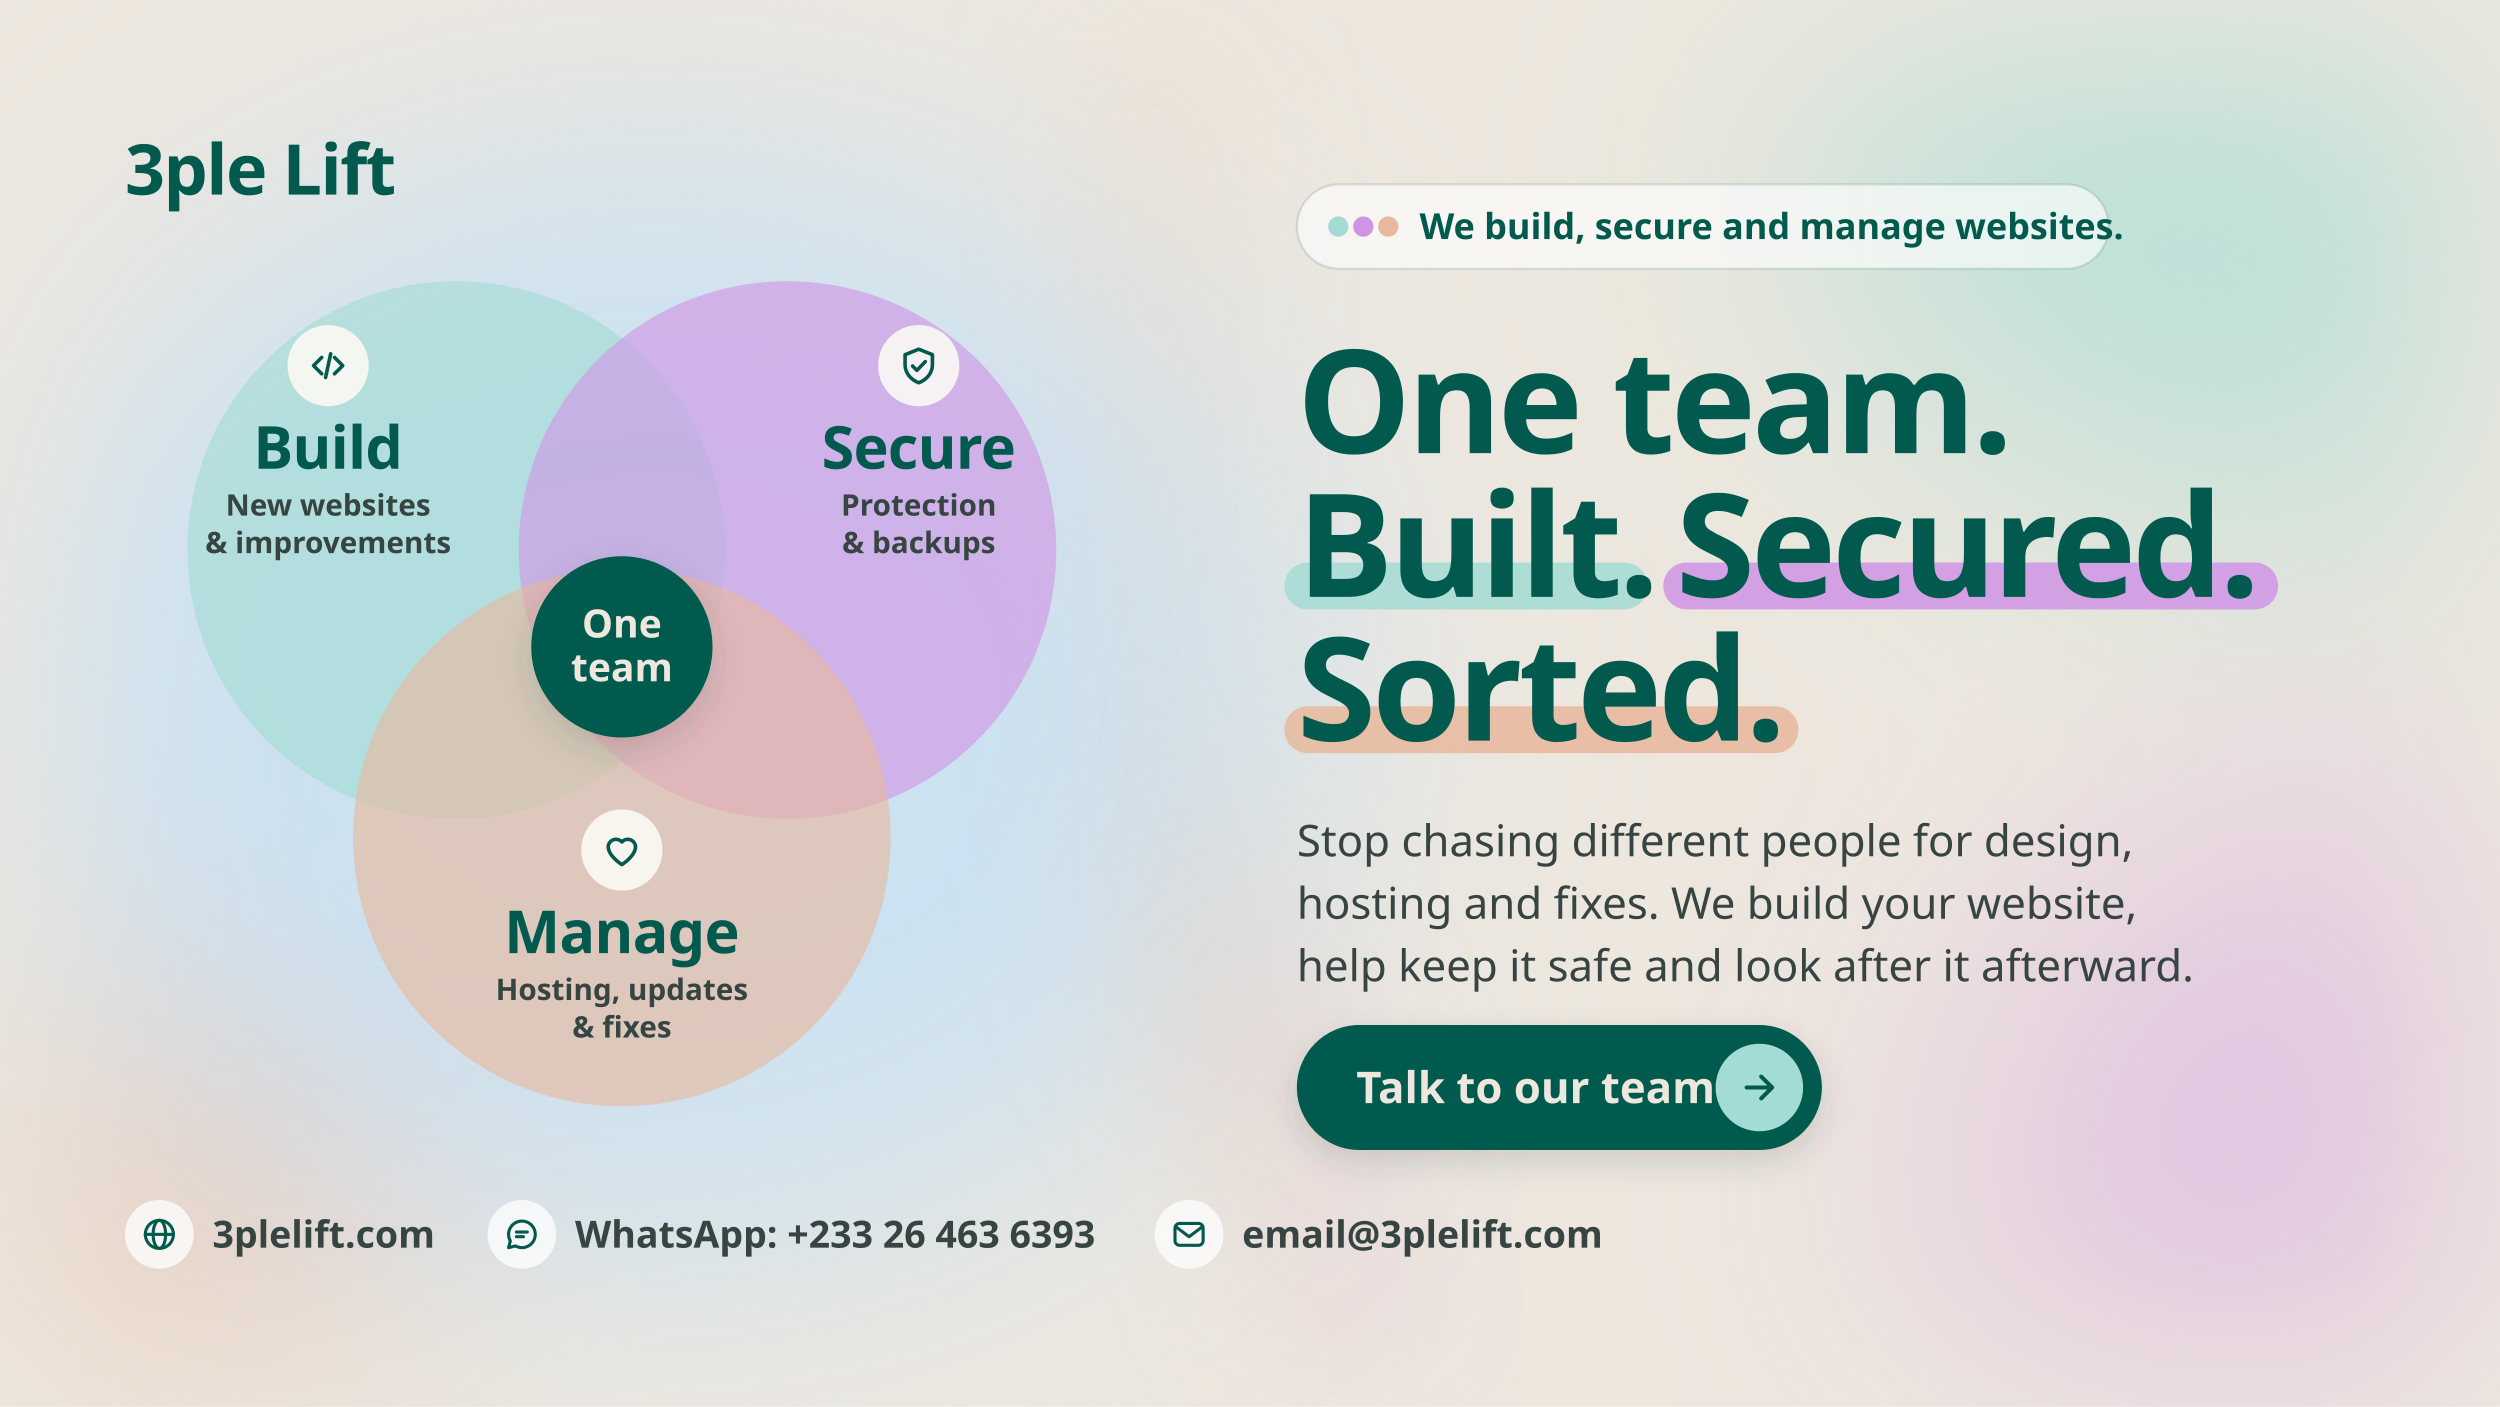
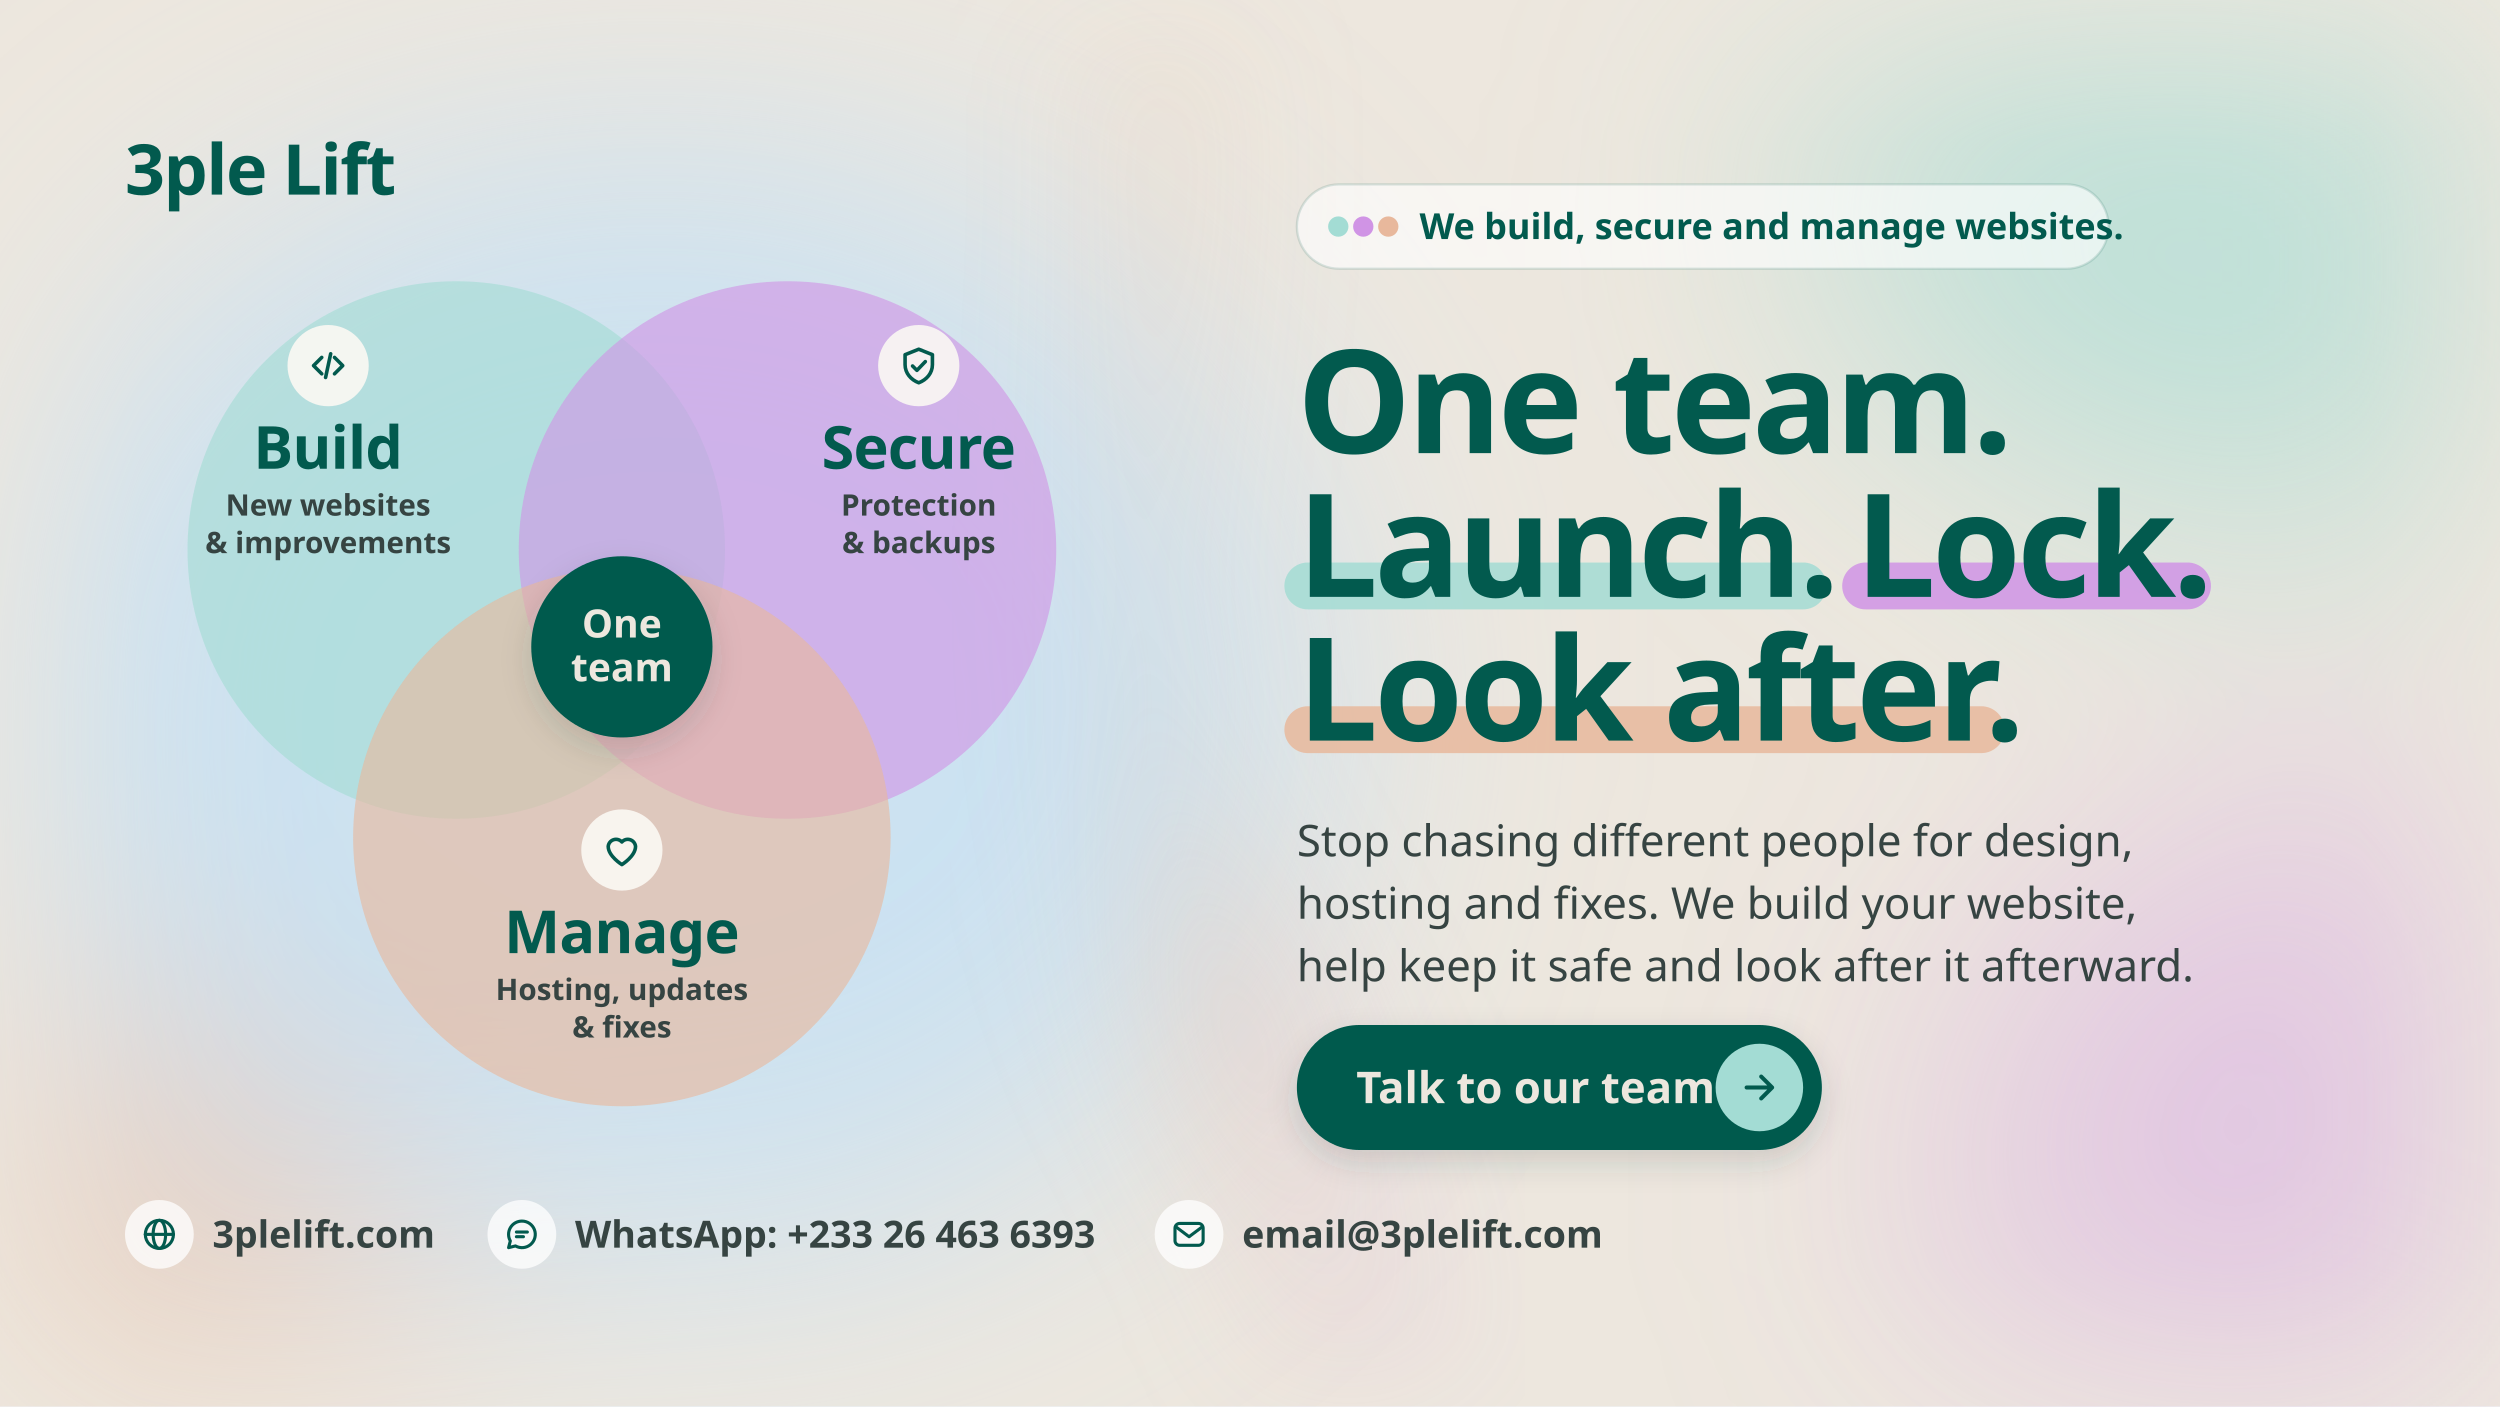
<svg xmlns="http://www.w3.org/2000/svg" id="banner-02" width="1600" height="900" viewBox="0 0 1600 900">
  <style>
  @font-face { font-family: 'Bricolage Grotesque'; font-weight: 700; src: url('fonts/BricolageGrotesque-Bold.ttf'); }
  @font-face { font-family: 'Figtree'; font-weight: 400; src: url('fonts/Figtree-Regular.ttf'); }
  @font-face { font-family: 'Figtree'; font-weight: 500; src: url('fonts/Figtree-Medium.ttf'); }
  @font-face { font-family: 'Figtree'; font-weight: 600; src: url('fonts/Figtree-SemiBold.ttf'); }
  @font-face { font-family: 'Figtree'; font-weight: 700; src: url('fonts/Figtree-Bold.ttf'); }
  .hl { font-family: 'Bricolage Grotesque'; font-weight: 700; }
  .ft { font-family: 'Figtree'; }
</style>
  <defs>
    <filter id="blur-xl" x="-50%" y="-50%" width="200%" height="200%">
      <feGaussianBlur stdDeviation="95" />
    </filter>
    <filter id="blur-l" x="-50%" y="-200%" width="200%" height="500%">
      <feGaussianBlur stdDeviation="45" />
    </filter>
    <filter id="blur-s" x="-50%" y="-50%" width="200%" height="200%">
      <feGaussianBlur stdDeviation="14" />
    </filter>
    <filter id="shadow" x="-50%" y="-80%" width="200%" height="280%">
      <feDropShadow dx="0" dy="22" stdDeviation="26" flood-color="#364442" flood-opacity="0.16" />
    </filter>
    <filter id="shadow-s" x="-50%" y="-100%" width="200%" height="320%">
      <feDropShadow dx="0" dy="8" stdDeviation="10" flood-color="#364442" flood-opacity="0.16" />
    </filter>
    <filter id="shadow-dark" x="-60%" y="-150%" width="220%" height="420%">
      <feDropShadow dx="0" dy="24" stdDeviation="30" flood-color="#0b1f1c" flood-opacity="0.45" />
    </filter>
    <linearGradient id="g-hero" x1="0" y1="0" x2="1" y2="1">
      <stop offset="0" stop-color="#A3DCD4" />
      <stop offset="0.55" stop-color="#BDDFF9" />
      <stop offset="1" stop-color="#D094E5" />
    </linearGradient>
    <linearGradient id="g-warm" x1="0" y1="0" x2="1" y2="1">
      <stop offset="0" stop-color="#E8B89C" />
      <stop offset="1" stop-color="#D094E5" />
    </linearGradient>
    <linearGradient id="g-ring" x1="0" y1="0" x2="1" y2="1">
      <stop offset="0" stop-color="#A3DCD4" />
      <stop offset="0.5" stop-color="#D094E5" />
      <stop offset="1" stop-color="#E8B89C" />
    </linearGradient>
    <linearGradient id="g-ribbon-a" x1="0" y1="0" x2="1" y2="0">
      <stop offset="0" stop-color="#A3DCD4" stop-opacity="0" />
      <stop offset="0.35" stop-color="#A3DCD4" />
      <stop offset="0.7" stop-color="#BDDFF9" />
      <stop offset="1" stop-color="#D094E5" stop-opacity="0.2" />
    </linearGradient>
    <linearGradient id="g-ribbon-b" x1="0" y1="0" x2="1" y2="0">
      <stop offset="0" stop-color="#E8B89C" stop-opacity="0.1" />
      <stop offset="0.5" stop-color="#E8B89C" />
      <stop offset="1" stop-color="#D094E5" stop-opacity="0.3" />
    </linearGradient>
  </defs>
  <g id="layer-background">
    <rect id="base" width="1600" height="900" fill="#EDE7DE" />
    <g filter="url(#blur-xl)">
      <ellipse cx="420" cy="450" rx="420" ry="360" fill="#BDDFF9" opacity="0.7" />
      <ellipse cx="1500" cy="120" rx="340" ry="220" fill="#A3DCD4" opacity="0.65" />
      <ellipse cx="1550" cy="760" rx="300" ry="260" fill="#D094E5" opacity="0.4" />
      <ellipse cx="-40" cy="820" rx="300" ry="200" fill="#E8B89C" opacity="0.5" />
    </g>
    <path d="M700 -60 C 760 220, 620 420, 780 640 S 900 980, 760 1000" fill="none" stroke="url(#g-ribbon-b)" stroke-width="120" opacity="0.28" filter="url(#blur-l)" />
  </g>
  <g id="layer-illustration" data-qa="illustration">
    <g id="venn" style="isolation:isolate">
      <circle id="venn-build" cx="292" cy="352" r="172" fill="#A3DCD4" opacity="0.62" />
      <circle id="venn-secure" cx="504" cy="352" r="172" fill="#D094E5" opacity="0.62" />
      <circle id="venn-manage" cx="398" cy="536" r="172" fill="#E8B89C" opacity="0.62" />
    </g>
    <g id="venn-label-build">
      <circle cx="210" cy="234" r="26" fill="#FBF8F3" opacity="0.9" />
      <g transform="translate(196 220) scale(1.166667)" fill="none" stroke="#025A4E" stroke-width="1.971" stroke-linecap="round" stroke-linejoin="round">
        <path d="M8.5 7.5L4 12l4.5 4.5M15.5 7.5L20 12l-4.5 4.5M13.4 5.5l-2.8 13" />
      </g>
      <text class="hl" x="210" y="300" text-anchor="middle" font-size="38" fill="#025A4E" letter-spacing="-0.5">Build</text>
      <text class="ft" x="210" y="330" text-anchor="middle" font-size="19" font-weight="600" fill="#364442">New websites</text>
      <text class="ft" x="210" y="354" text-anchor="middle" font-size="19" font-weight="600" fill="#364442">&amp; improvements</text>
    </g>
    <g id="venn-label-secure">
      <circle cx="588" cy="234" r="26" fill="#FBF8F3" opacity="0.9" />
      <g transform="translate(574 220) scale(1.166667)" fill="none" stroke="#025A4E" stroke-width="1.971" stroke-linecap="round" stroke-linejoin="round">
        <path d="M12 3l7.5 3v5.5c0 4.6-3.2 8.3-7.5 9.9-4.3-1.6-7.5-5.3-7.5-9.9V6z" />
        <path d="M8.6 12.2l2.4 2.4 4.6-4.8" />
      </g>
      <text class="hl" x="588" y="300" text-anchor="middle" font-size="38" fill="#025A4E" letter-spacing="-0.5">Secure</text>
      <text class="ft" x="588" y="330" text-anchor="middle" font-size="19" font-weight="600" fill="#364442">Protection</text>
      <text class="ft" x="588" y="354" text-anchor="middle" font-size="19" font-weight="600" fill="#364442">&amp; backups</text>
    </g>
    <g id="venn-label-manage">
      <circle cx="398" cy="544" r="26" fill="#FBF8F3" opacity="0.9" />
      <g transform="translate(384 530) scale(1.166667)" fill="none" stroke="#025A4E" stroke-width="1.971" stroke-linecap="round" stroke-linejoin="round">
        <path d="M12 20s-7.5-4.6-7.5-10A4.3 4.3 0 0 1 12 7.6 4.3 4.3 0 0 1 19.5 10c0 5.4-7.5 10-7.5 10z" />
      </g>
      <text class="hl" x="398" y="610" text-anchor="middle" font-size="38" fill="#025A4E" letter-spacing="-0.5">Manage</text>
      <text class="ft" x="398" y="640" text-anchor="middle" font-size="19" font-weight="600" fill="#364442">Hosting, updates</text>
      <text class="ft" x="398" y="664" text-anchor="middle" font-size="19" font-weight="600" fill="#364442">&amp; fixes</text>
    </g>
    <g id="venn-centre" filter="url(#shadow-s)">
      <circle cx="398" cy="414" r="58" fill="#025A4E" />
      <text class="hl" x="398" y="408" text-anchor="middle" font-size="25" fill="#EDE7DE">One</text>
      <text class="hl" x="398" y="436" text-anchor="middle" font-size="25" fill="#EDE7DE">team</text>
    </g>
  </g>
  <g id="layer-logo">
    <g id="logo" data-qa="logo">
      <text id="logo-placeholder" class="hl" x="80" y="124.56" font-size="44.8" fill="#025A4E" letter-spacing="-1">3ple Lift</text>
    </g>
  </g>
  <g id="layer-text">
    <g id="brand-statement" data-qa="statement" data-flow="0" data-x="830" data-align="left">
      <g class="item" data-pill="20,24" transform="translate(850.50 0)">
        <rect class="pill-bg" x="-20.50" y="118" width="519.50" height="54" rx="27" fill="#FFFFFF" fill-opacity="0.62" stroke="#025A4E" stroke-opacity="0.14" stroke-width="1.5" />
        <g class="pill-content">
          <circle cx="6" cy="145" r="6.5" fill="#A3DCD4" />
          <circle cx="22" cy="145" r="6.5" fill="#D094E5" />
          <circle cx="38" cy="145" r="6.5" fill="#E8B89C" />
          <text class="ft" x="58" y="153" font-size="23" font-weight="600" fill="#025A4E">We build, secure and manage websites.</text>
        </g>
      </g>
    </g>
    <g id="headline" data-qa="text">
      <text id="headline-line1" class="hl" x="830" y="290" font-size="92" font-weight="700" fill="#025A4E" letter-spacing="-2.5">One team.</text>
      <g id="headline-line2" data-flow="26" data-x="830" data-align="left">
        <g class="item" transform="translate(830.00 0)">
-           <rect class="highlight" data-hl-for="headline-word1" data-pad="8" x="-8.00" y="360" width="232.50" height="30" rx="15" fill="#A3DCD4" opacity="0.85" />
-           <text id="headline-word1" class="hl" x="0" y="382" font-size="92" font-weight="700" fill="#025A4E" letter-spacing="-2.5">Built.</text>
+           <rect class="highlight" data-hl-for="headline-word1" data-pad="8" x="-8.00" y="360" width="347.00" height="30" rx="15" fill="#A3DCD4" opacity="0.85" />
+           <text id="headline-word1" class="hl" x="0" y="382" font-size="92" font-weight="700" fill="#025A4E" letter-spacing="-2.5">Launch.</text>
        </g>
-         <g class="item" transform="translate(1072.50 0)">
-           <rect class="highlight" data-hl-for="headline-word2" data-pad="8" x="-8.00" y="360" width="393.50" height="30" rx="15" fill="#D094E5" opacity="0.85" />
-           <text id="headline-word2" class="hl" x="0" y="382" font-size="92" font-weight="700" fill="#025A4E" letter-spacing="-2.5">Secured.</text>
+         <g class="item" transform="translate(1187.00 0)">
+           <rect class="highlight" data-hl-for="headline-word2" data-pad="8" x="-8.00" y="360" width="236.00" height="30" rx="15" fill="#D094E5" opacity="0.85" />
+           <text id="headline-word2" class="hl" x="0" y="382" font-size="92" font-weight="700" fill="#025A4E" letter-spacing="-2.5">Lock.</text>
        </g>
      </g>
      <g id="headline-line3" data-flow="0" data-x="830" data-align="left">
        <g class="item" transform="translate(830.00 0)">
-           <rect class="highlight" data-hl-for="headline-word3" data-pad="8" x="-8.00" y="452" width="329.00" height="30" rx="15" fill="#E8B89C" opacity="0.85" />
-           <text id="headline-word3" class="hl" x="0" y="474" font-size="92" font-weight="700" fill="#025A4E" letter-spacing="-2.5">Sorted.</text>
+           <rect class="highlight" data-hl-for="headline-word3" data-pad="8" x="-8.00" y="452" width="461.00" height="30" rx="15" fill="#E8B89C" opacity="0.85" />
+           <text id="headline-word3" class="hl" x="0" y="474" font-size="92" font-weight="700" fill="#025A4E" letter-spacing="-2.5">Look after.</text>
        </g>
      </g>
    </g>
    <g id="support" data-qa="text">
      <text id="support-line1" class="ft" x="830" y="548" font-size="28" font-weight="400" fill="#364442" text-anchor="start" letter-spacing="0">Stop chasing different people for design,</text>
      <text id="support-line2" class="ft" x="830" y="588" font-size="28" font-weight="400" fill="#364442" text-anchor="start" letter-spacing="0">hosting and fixes. We build your website,</text>
      <text id="support-line3" class="ft" x="830" y="628" font-size="28" font-weight="400" fill="#364442" text-anchor="start" letter-spacing="0">help keep it safe and look after it afterward.</text>
    </g>
    <g id="cta" data-qa="cta" data-flow="0" data-x="830" data-align="left">
      <g class="item" data-pill="38,12" transform="translate(868.00 0)">
        <rect class="pill-bg" x="-38.00" y="656" width="336.00" height="80" rx="40" fill="#025A4E" filter="url(#shadow-s)" />
        <g class="pill-content" data-flow="22" data-x="0" data-align="left">
          <g class="item" transform="translate(0.00 0)">
            <text class="ft" x="0" y="706" font-size="28" font-weight="700" fill="#EDE7DE">Talk to our team</text>
          </g>
          <g class="item" transform="translate(230.00 0)">
            <circle cx="28" cy="696" r="28" fill="#A3DCD4" />
            <g transform="translate(14 682) scale(1.166667)" fill="none" stroke="#025A4E" stroke-width="2.229" stroke-linecap="round" stroke-linejoin="round">
              <path d="M5 12h14M13 6l6 6-6 6" />
            </g>
          </g>
        </g>
      </g>
    </g>
  </g>
  <g id="layer-contact">
    <g id="contact" data-qa="contact" data-flow="46" data-x="80" data-align="left">
      <g class="item" id="contact-web" transform="translate(80.00 0)">
        <circle cx="22" cy="790" r="22" fill="#FFFFFF" fill-opacity="0.75" />
        <g transform="translate(10 778) scale(1)" fill="none" stroke="#025A4E" stroke-width="2" stroke-linecap="round" stroke-linejoin="round">
          <circle cx="12" cy="12" r="9" />
          <ellipse cx="12" cy="12" rx="4" ry="9" />
          <path d="M3 12h18" />
        </g>
        <text class="ft" x="56" y="798.5" font-size="24" font-weight="600" fill="#364442">3plelift.com</text>
      </g>
      <g class="item" id="contact-whatsapp" transform="translate(312.00 0)">
        <circle cx="22" cy="790" r="22" fill="#FFFFFF" fill-opacity="0.75" />
        <g transform="translate(10 778) scale(1)" fill="none" stroke="#025A4E" stroke-width="2" stroke-linecap="round" stroke-linejoin="round">
          <path d="M12 3.5a8.5 8.5 0 0 0-7.4 12.7L3.5 20.5l4.4-1.1A8.5 8.5 0 1 0 12 3.5z" />
          <path d="M8.5 10.5h7M8.5 13.5h4.5" />
        </g>
        <text class="ft" x="56" y="798.5" font-size="24" font-weight="600" fill="#364442">WhatsApp: +233 26 463 6393</text>
      </g>
      <g class="item" id="contact-email" transform="translate(739.00 0)">
        <circle cx="22" cy="790" r="22" fill="#FFFFFF" fill-opacity="0.75" />
        <g transform="translate(10 778) scale(1)" fill="none" stroke="#025A4E" stroke-width="2" stroke-linecap="round" stroke-linejoin="round">
          <rect x="3" y="5" width="18" height="14" rx="3" />
          <path d="M4 7.5l8 6 8-6" />
        </g>
        <text class="ft" x="56" y="798.5" font-size="24" font-weight="600" fill="#364442">email@3plelift.com</text>
      </g>
    </g>
  </g>
</svg>
